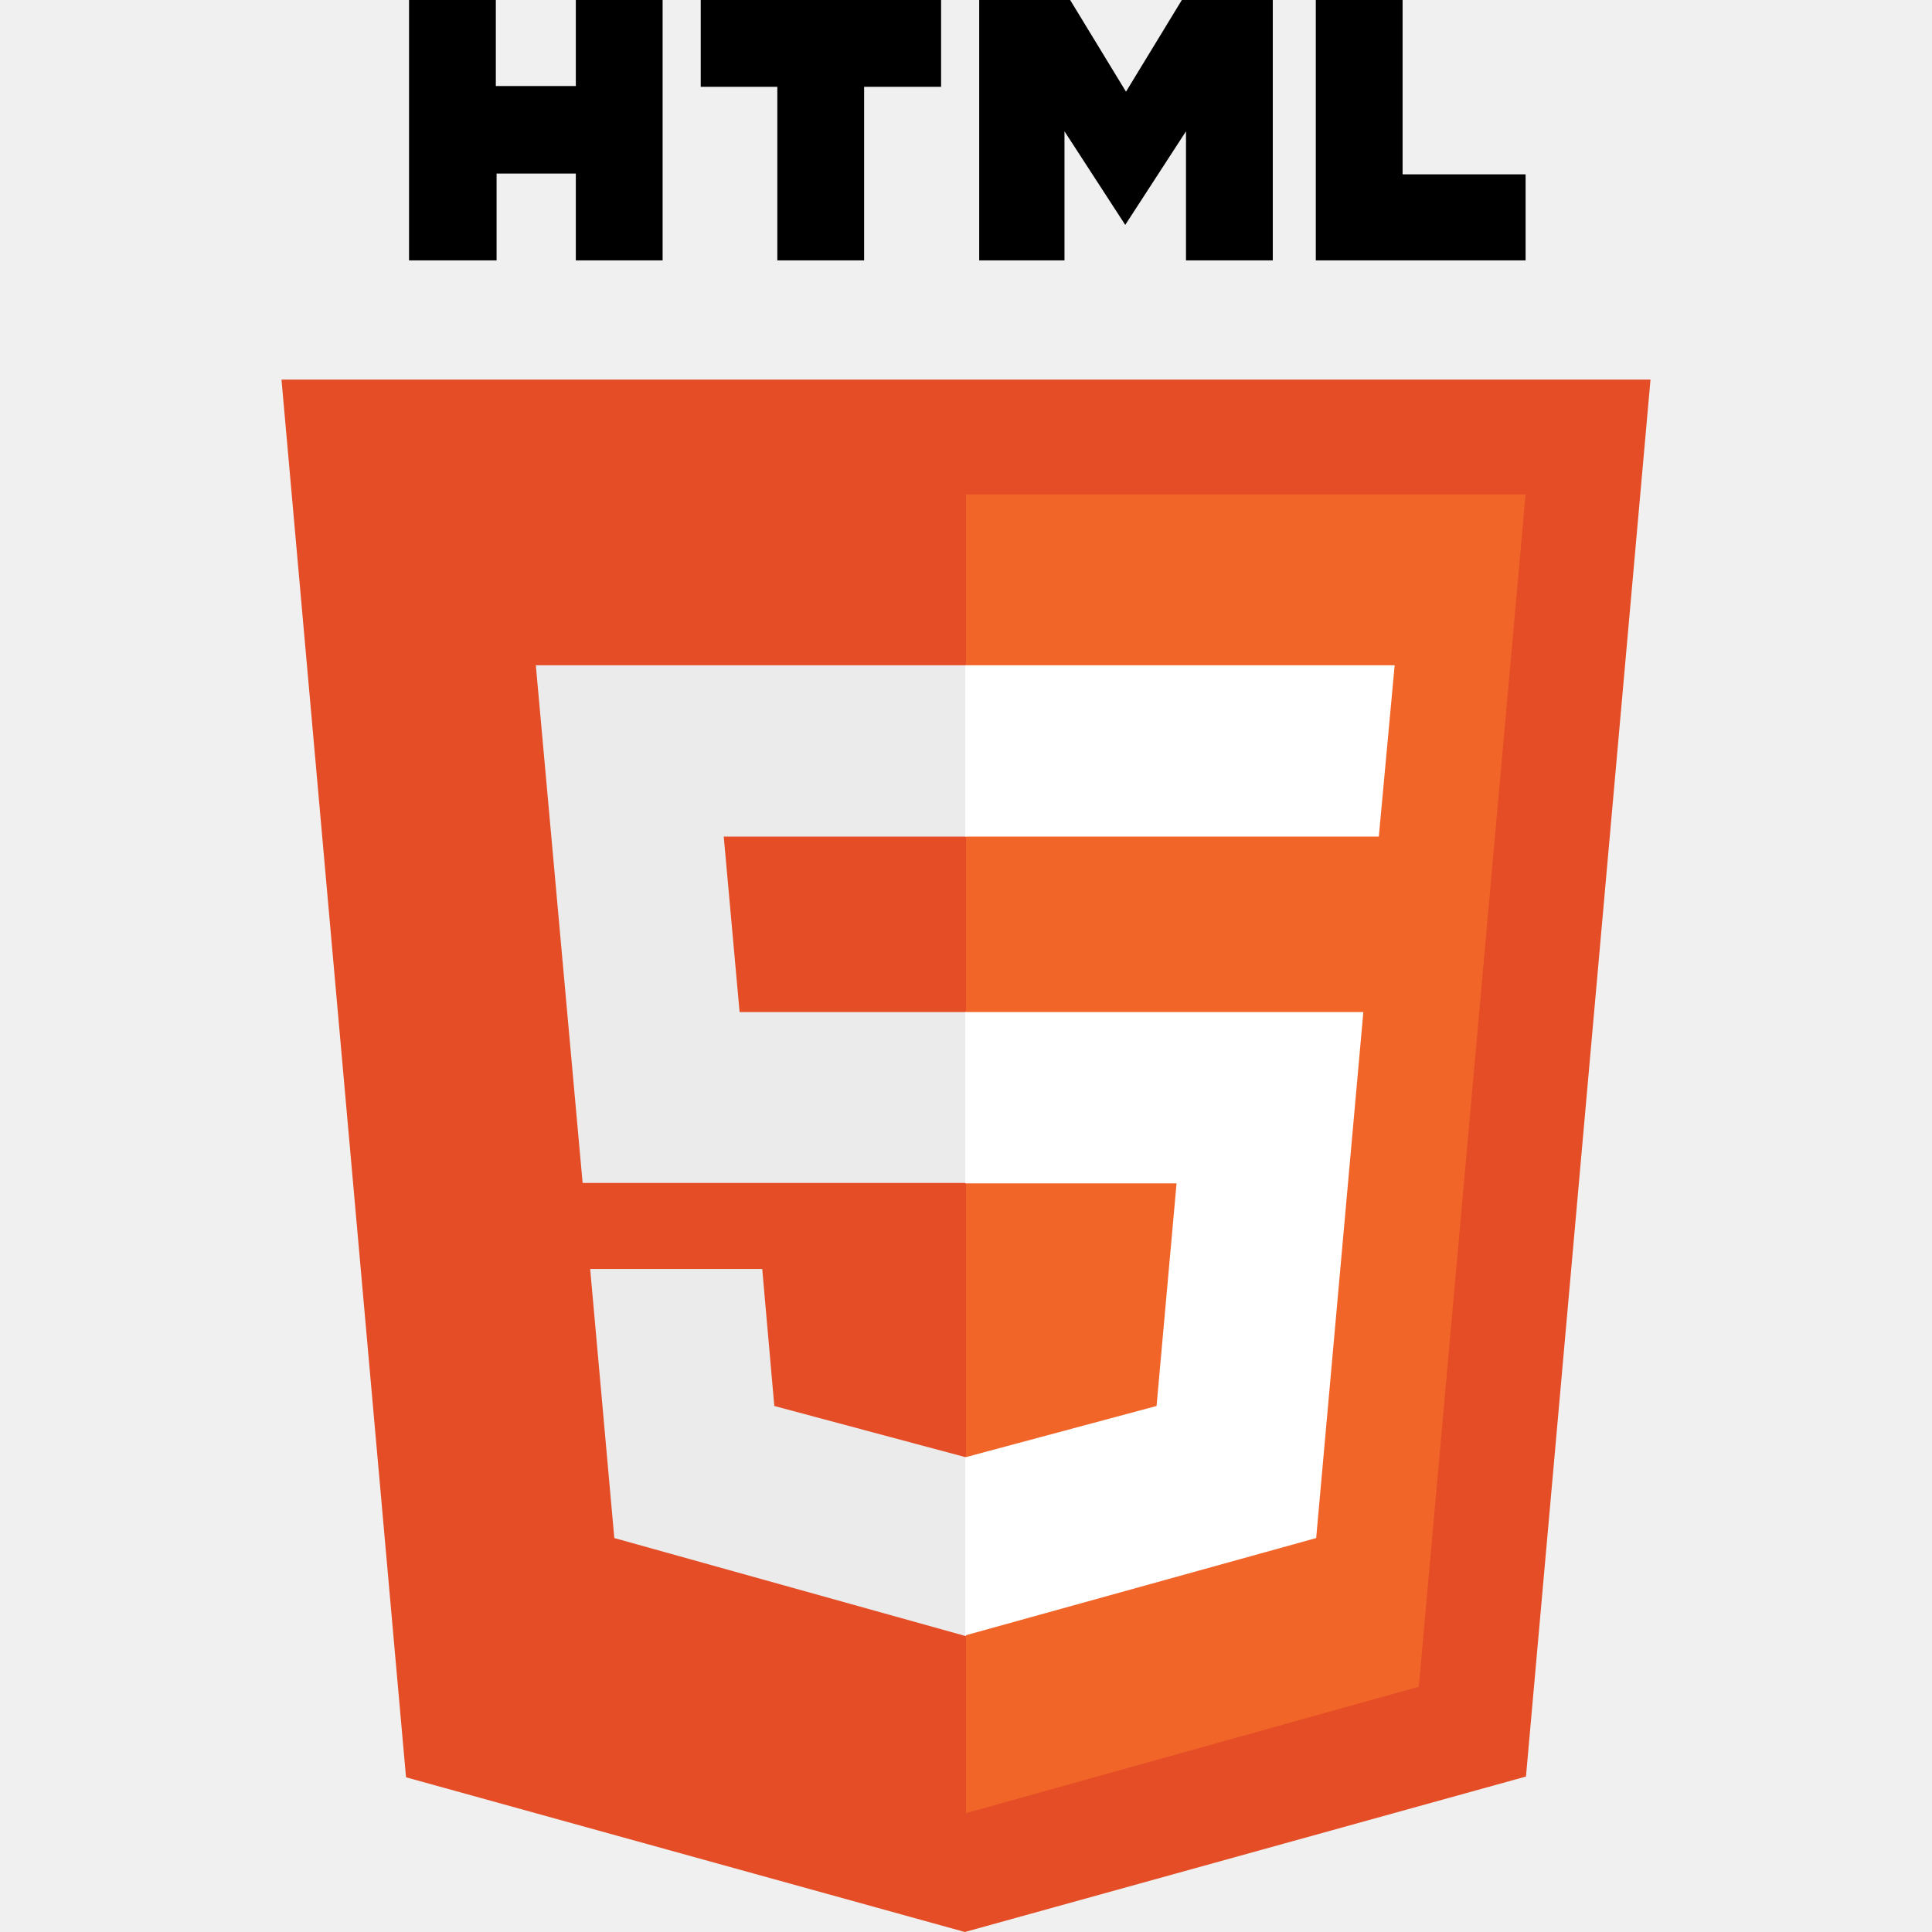
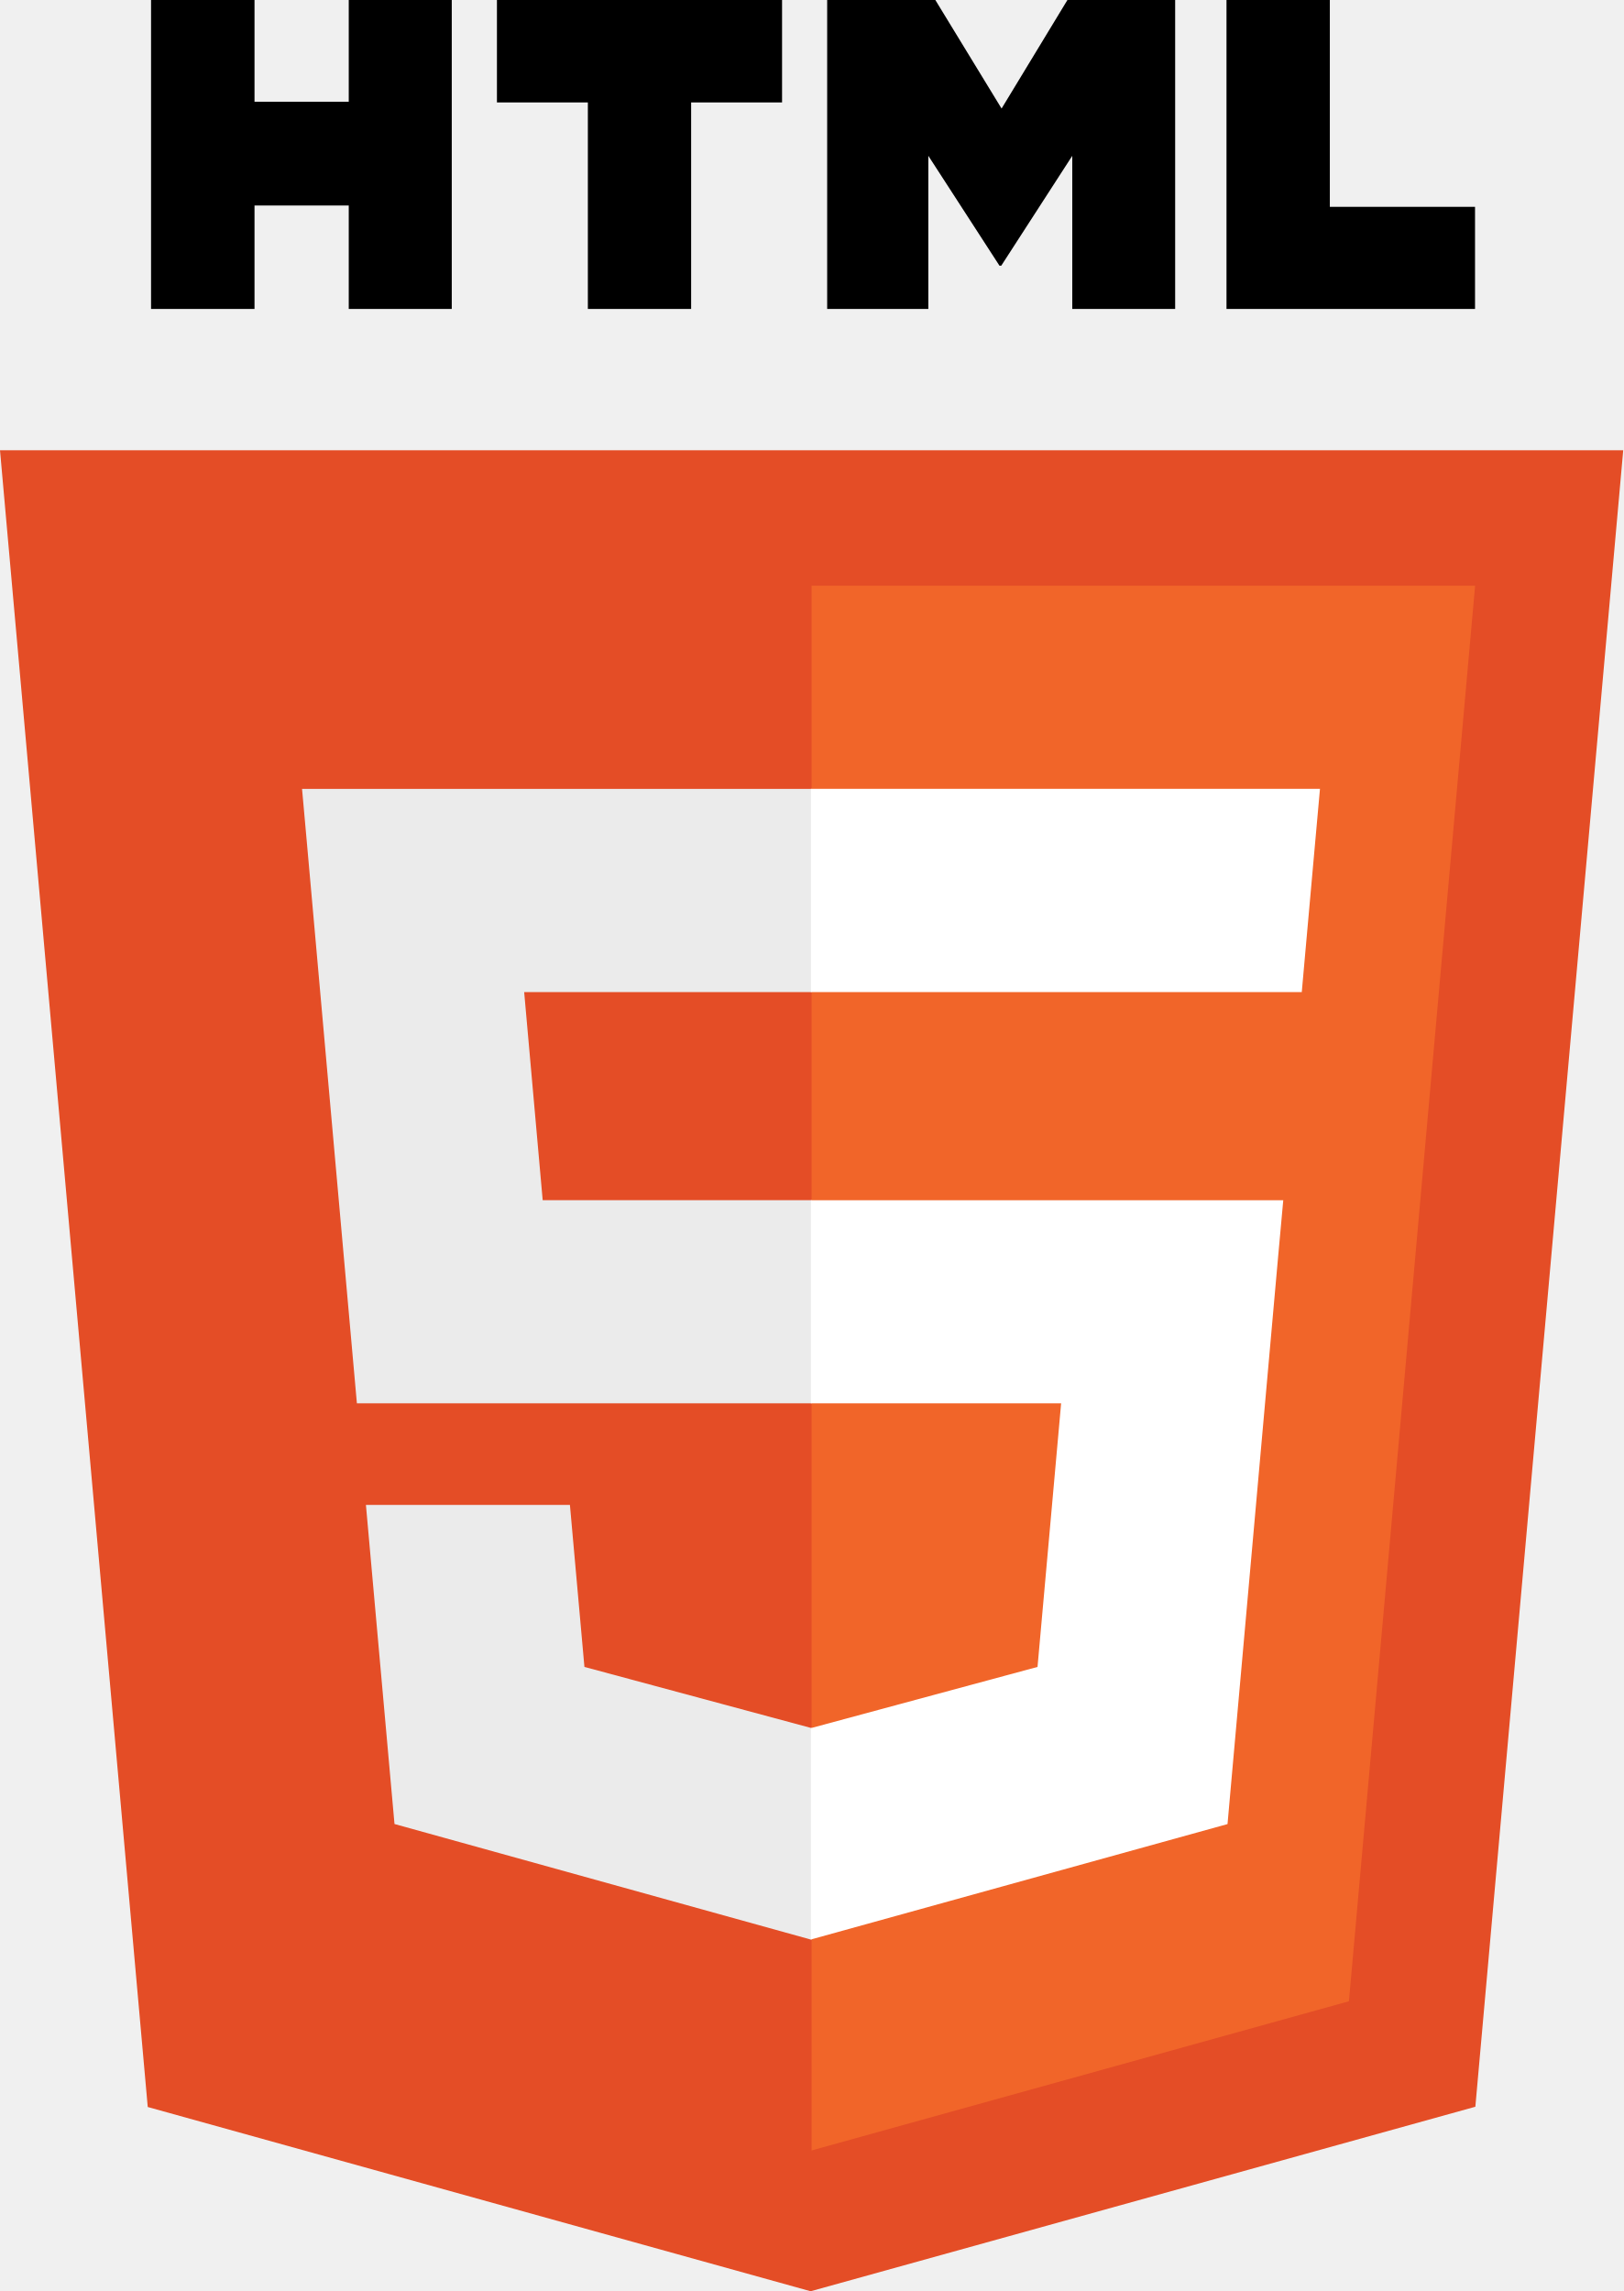
- <svg xmlns="http://www.w3.org/2000/svg" viewBox="0 0 512 512">
-   <path d="M108.4 0h23v22.8h21.2V0h23v69h-23V46h-21v23h-23.2M206 23h-20.3V0h63.7v23H229v46h-23M259.5 0h24.1l14.8 24.3L313.2 0h24.1v69h-23V34.8l-16.1 24.8l-16.1-24.8v34.2h-22.6M348.7 0h23v46.2h32.6V69h-55.6" />
-   <path fill="#e44d26" d="M107.6 471l-33-370.4h362.8l-33 370.2L255.7 512" />
-   <path fill="#f16529" d="M256 480.5V131H404.3L376 447" />
-   <path fill="#ebebeb" d="M142 176.3h114v45.4h-64.2l4.2 46.5h60v45.3H154.4M156.4 336.3H202l3.2 36.3 50.8 13.6v47.4l-93.2-26" />
-   <path fill="#fff" d="M369.6 176.3H255.8v45.4h109.6M361.3 268.2H255.8v45.4h56l-5.3 59-50.7 13.6v47.2l93-25.8" />
+ <svg xmlns="http://www.w3.org/2000/svg" viewBox="0 0 255.11 360.09">
+   <g id="5555efd7-9bb6-4349-89f7-f55fff55a796" data-name="Calque 2">
+     <g id="a883d408-391b-490f-ab43-aefca3197a91" data-name="phone">
+       <path d="M255.11,70.77,231.87,331.13l-104.47,29L23.22,331.17,0,70.77Z" fill="#e44d26" />
+       <path d="M127.55,338,212,314.55,231.83,92.06H127.55V338Z" fill="#f16529" />
+       <path d="M82.38,155.93h45.17V124H47.47l.77,8.57,7.85,88h71.46V188.64H85.29l-2.91-32.71Z" fill="#ebebeb" />
+       <path d="M89.57,236.54H57.51L62,286.69l65.42,18.16.14,0V271.58l-.14,0L91.85,262l-2.28-25.47Z" fill="#ebebeb" />
+       <path d="M23.74,0H40V16H54.81V0H71V48.56H54.81V32.3H40V48.56H23.74V0Z" />
+       <path d="M92.39,16.1H78.1V0h44.81V16.1H108.62V48.56H92.39V16.1Z" />
+       <path d="M130,0H147l10.41,17.06L167.76,0h16.93V48.56H168.52V24.49L157.36,41.76h-.28L145.9,24.49V48.56H130V0Z" />
+       <path d="M192.76,0H209V32.51h22.82V48.56H192.76V0Z" />
+       <path d="M127.44,220.57h39.33L163.06,262l-35.62,9.62v33.22l65.48-18.14.48-5.4,7.5-84.08.78-8.57H127.44v31.93Z" fill="#fff" />
+       <path d="M127.44,155.85v.08h77.15l.64-7.18,1.45-16.19.77-8.57h-80v31.86Z" fill="#fff" />
+     </g>
+   </g>
</svg>
